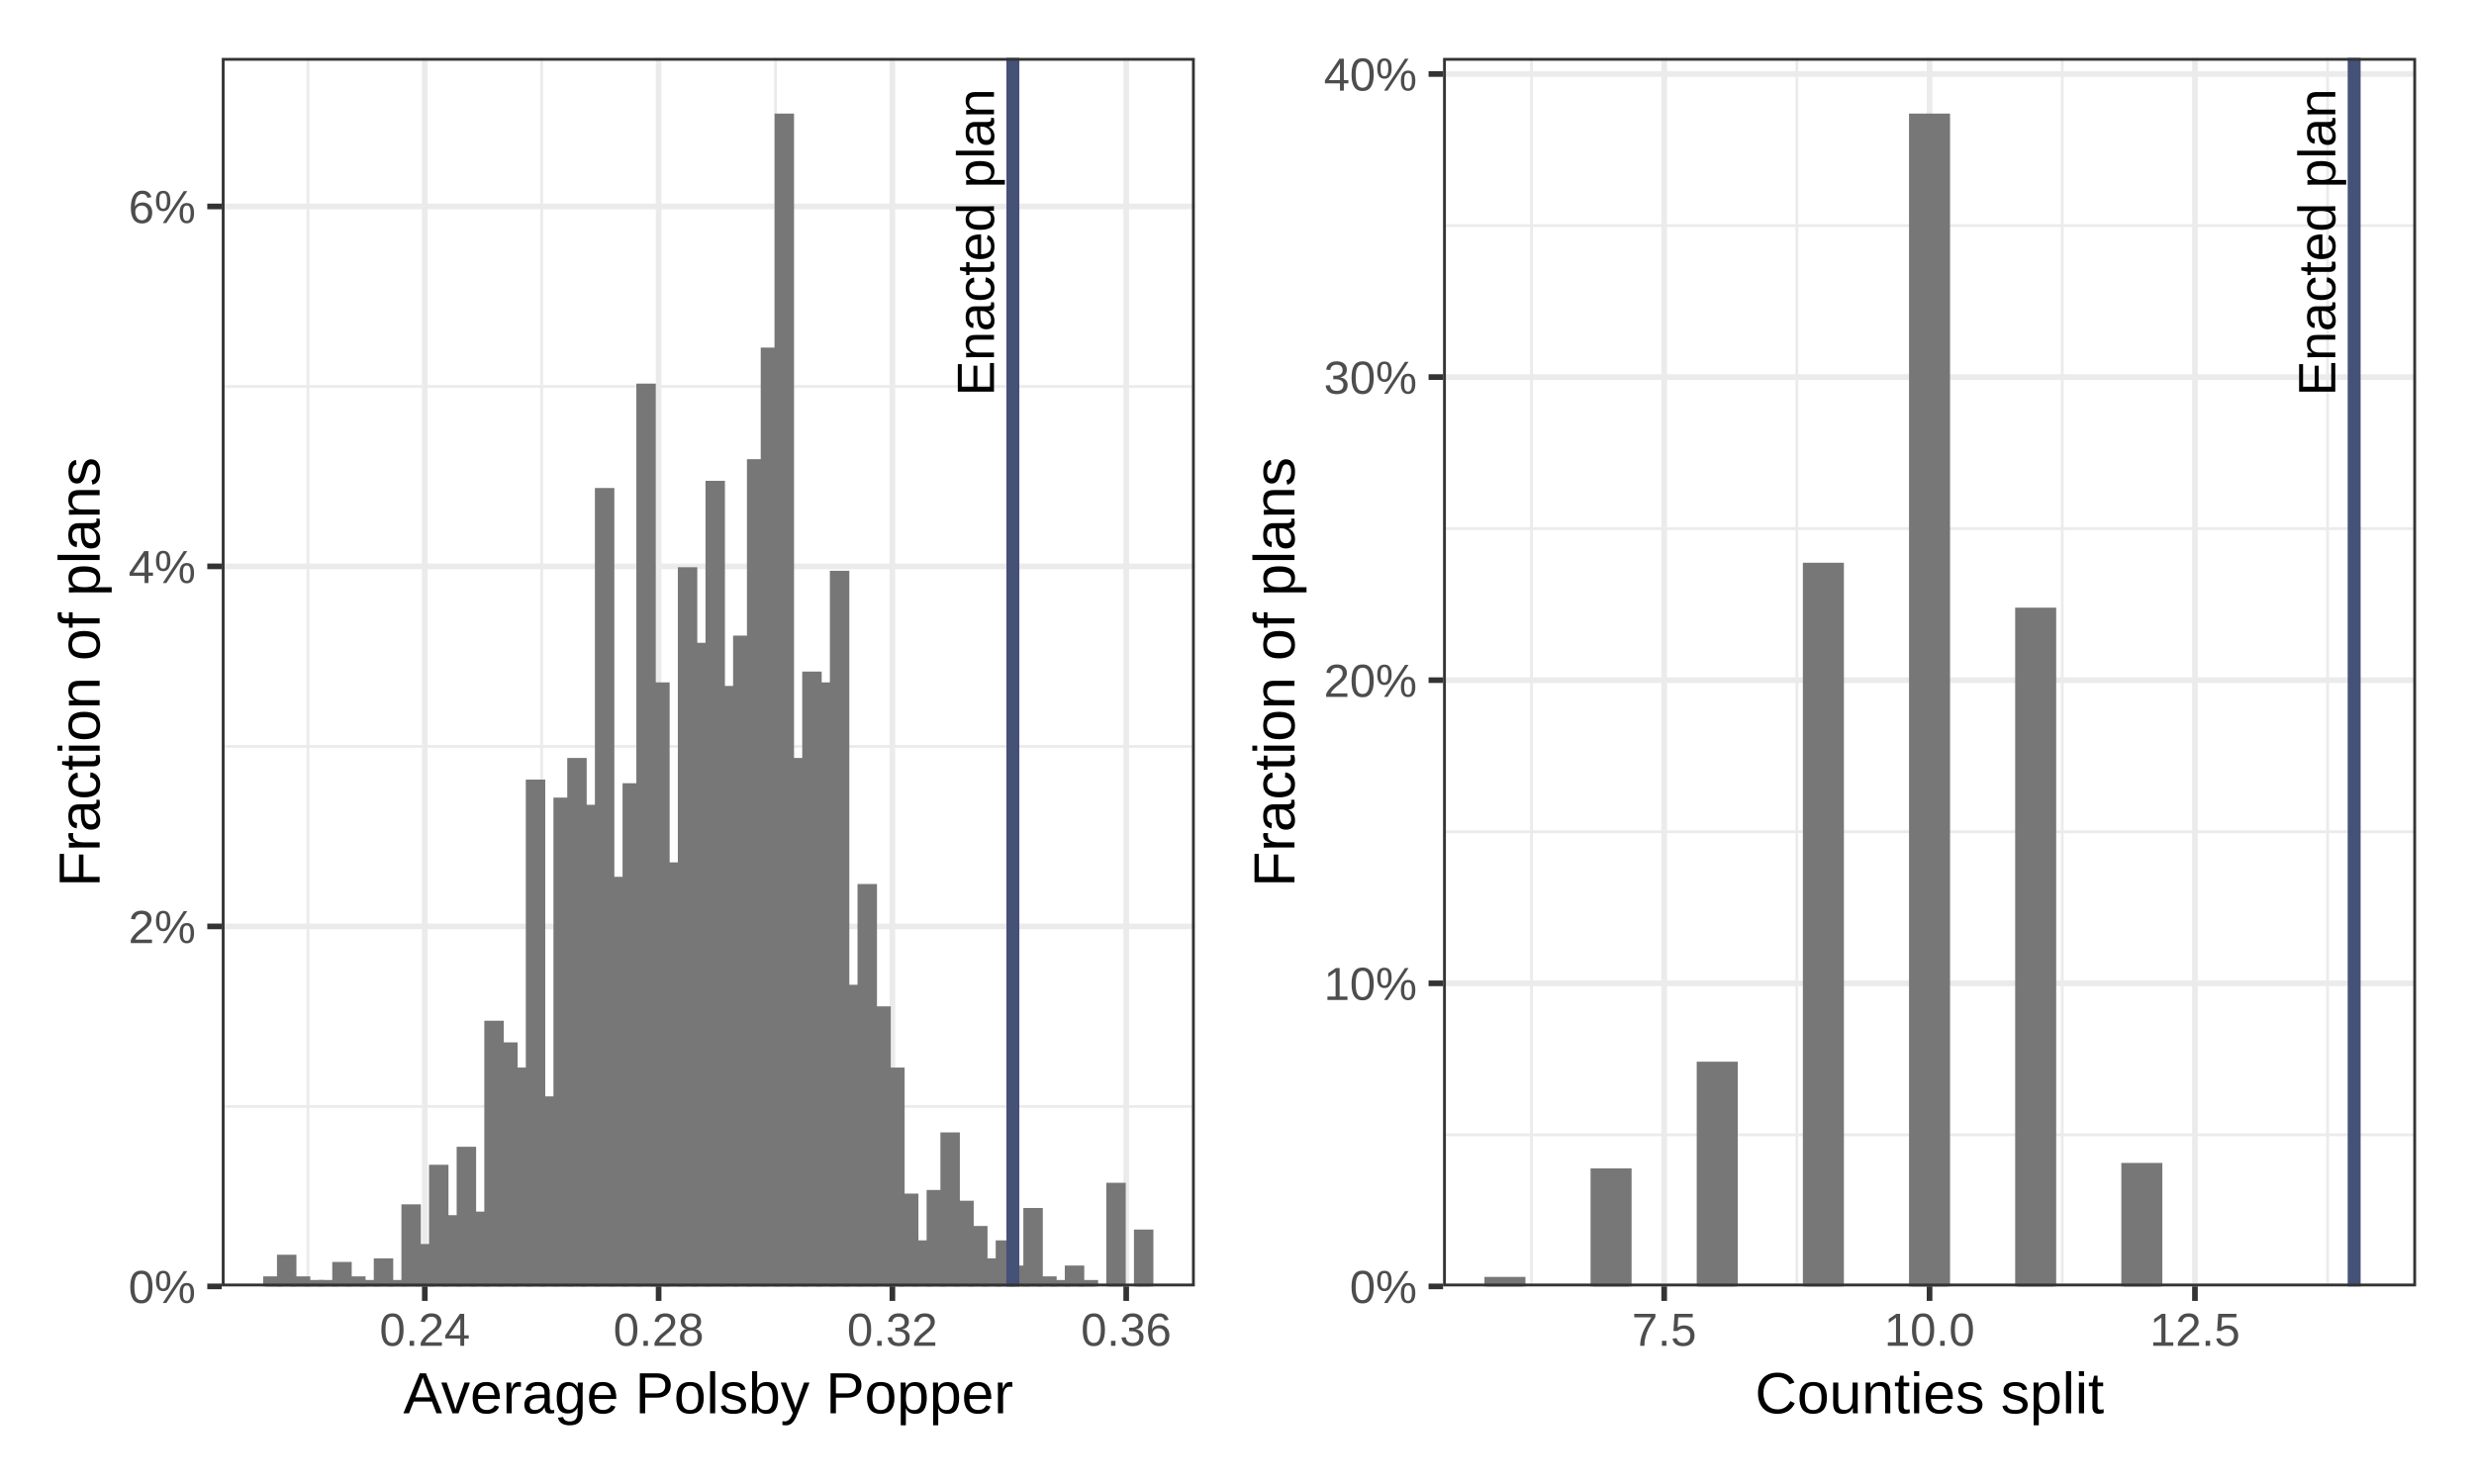
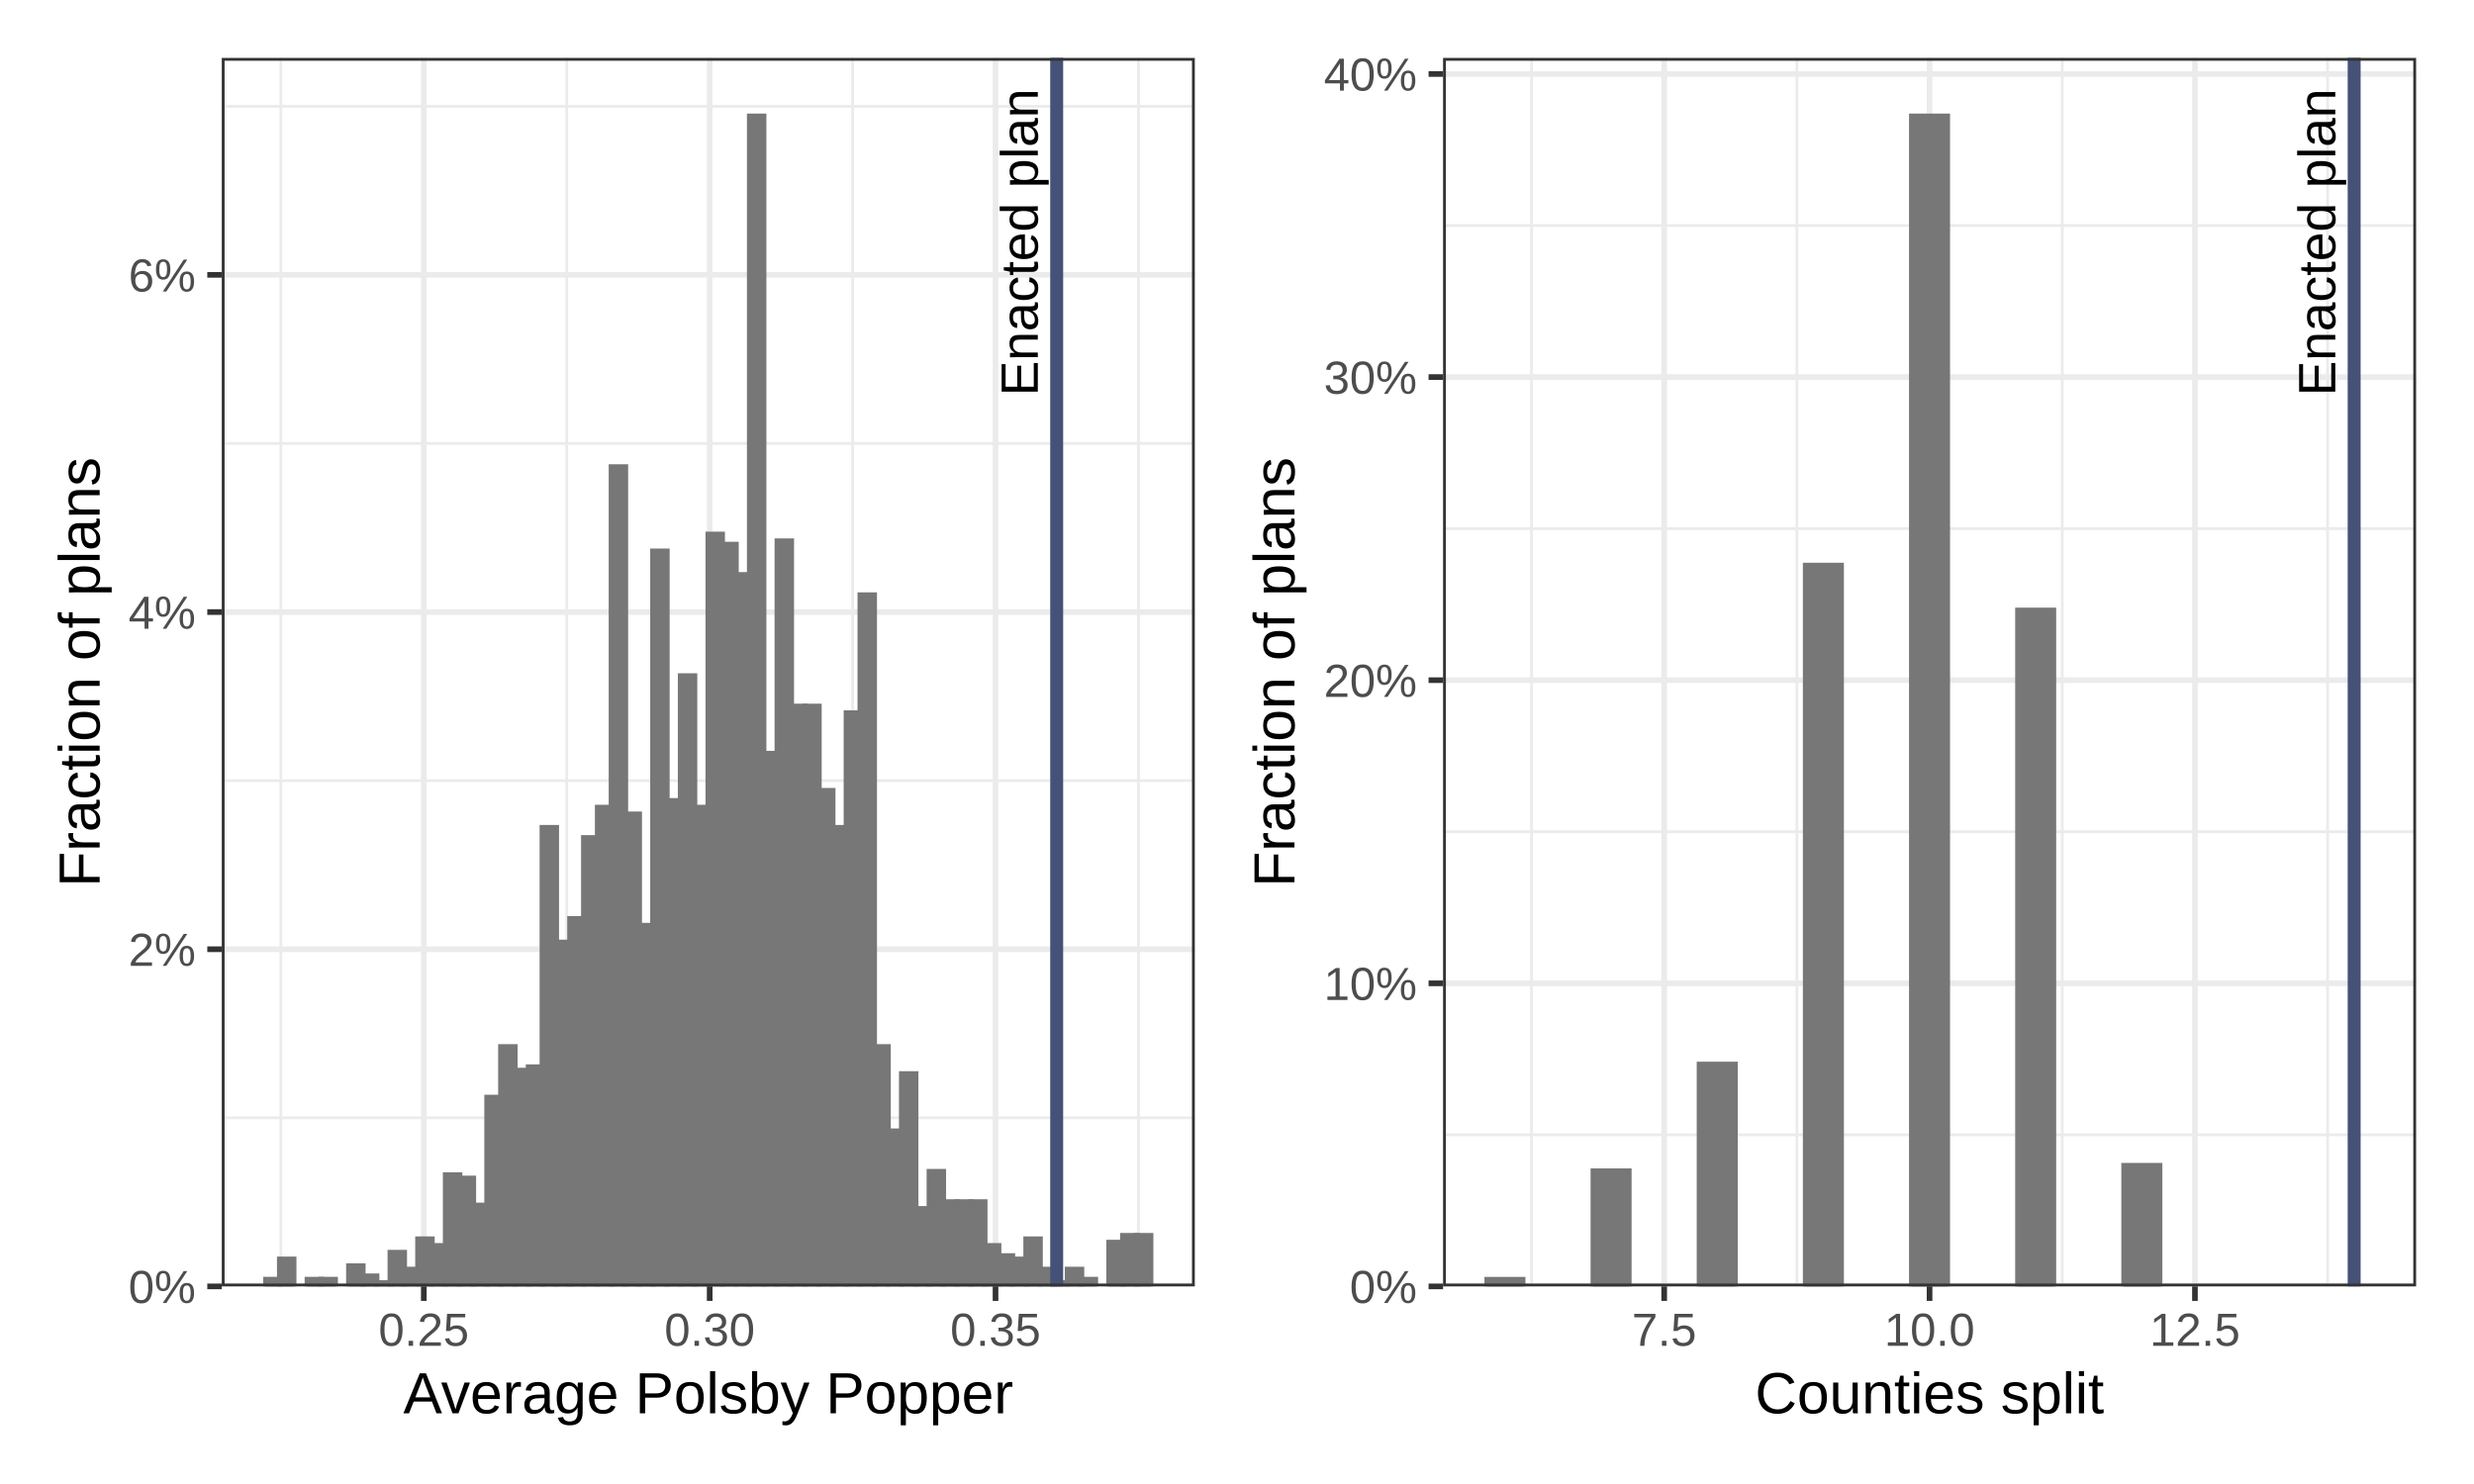
<svg xmlns="http://www.w3.org/2000/svg" class="svglite" width="468.00pt" height="280.80pt" viewBox="0 0 468.00 280.80">
  <defs>
    <style type="text/css">
    .svglite line, .svglite polyline, .svglite polygon, .svglite path, .svglite rect, .svglite circle {
      fill: none;
      stroke: #000000;
      stroke-linecap: round;
      stroke-linejoin: round;
      stroke-miterlimit: 10.00;
    }
  </style>
  </defs>
  <rect width="100%" height="100%" style="stroke: none; fill: #FFFFFF;" />
  <defs>
    <clipPath id="cpMC4wMHw0NjguMDB8MC4wMHwyODAuODA=">
      <rect x="0.00" y="0.00" width="468.00" height="280.80" />
    </clipPath>
  </defs>
  <g clip-path="url(#cpMC4wMHw0NjguMDB8MC4wMHwyODAuODA=)">
    <rect x="0" y="0" width="468.00" height="280.80" style="stroke-width: 1.07; stroke: #FFFFFF; fill: #FFFFFF;" />
  </g>
  <defs>
    <clipPath id="cpNS40OHwyMzEuNTB8NS40OHwyNzUuMzI=">
      <rect x="5.48" y="5.48" width="226.02" height="269.84" />
    </clipPath>
  </defs>
  <g clip-path="url(#cpNS40OHwyMzEuNTB8NS40OHwyNzUuMzI=)">
    <rect x="5.48" y="5.48" width="226.02" height="269.84" style="stroke-width: 1.07; stroke: #FFFFFF; fill: #FFFFFF;" />
  </g>
  <g clip-path="url(#cpMC4wMHw0NjguMDB8MC4wMHwyODAuODA=)">
</g>
  <defs>
    <clipPath id="cpNDEuOTV8MjI2LjAyfDEwLjk2fDI0My40MQ==">
      <rect x="41.95" y="10.96" width="184.07" height="232.45" />
    </clipPath>
  </defs>
  <g clip-path="url(#cpNDEuOTV8MjI2LjAyfDEwLjk2fDI0My40MQ==)">
    <rect x="41.95" y="10.96" width="184.07" height="232.45" style="stroke-width: 1.07; stroke: none; fill: #FFFFFF;" />
-     <polyline points="41.95,209.35 226.02,209.35 " style="stroke-width: 0.53; stroke: #EBEBEB; stroke-linecap: butt;" />
-     <polyline points="41.95,141.23 226.02,141.23 " style="stroke-width: 0.53; stroke: #EBEBEB; stroke-linecap: butt;" />
-     <polyline points="41.95,73.12 226.02,73.12 " style="stroke-width: 0.53; stroke: #EBEBEB; stroke-linecap: butt;" />
-     <polyline points="58.25,243.41 58.25,10.96 " style="stroke-width: 0.53; stroke: #EBEBEB; stroke-linecap: butt;" />
-     <polyline points="102.47,243.41 102.47,10.96 " style="stroke-width: 0.53; stroke: #EBEBEB; stroke-linecap: butt;" />
-     <polyline points="146.70,243.41 146.70,10.96 " style="stroke-width: 0.53; stroke: #EBEBEB; stroke-linecap: butt;" />
-     <polyline points="190.92,243.41 190.92,10.96 " style="stroke-width: 0.53; stroke: #EBEBEB; stroke-linecap: butt;" />
+     <polyline points="41.95,211.51 226.02,211.51 " style="stroke-width: 0.53; stroke: #EBEBEB; stroke-linecap: butt;" />
+     <polyline points="41.95,147.71 226.02,147.71 " style="stroke-width: 0.53; stroke: #EBEBEB; stroke-linecap: butt;" />
+     <polyline points="41.95,83.91 226.02,83.91 " style="stroke-width: 0.53; stroke: #EBEBEB; stroke-linecap: butt;" />
+     <polyline points="41.95,20.11 226.02,20.11 " style="stroke-width: 0.53; stroke: #EBEBEB; stroke-linecap: butt;" />
+     <polyline points="53.13,243.41 53.13,10.96 " style="stroke-width: 0.53; stroke: #EBEBEB; stroke-linecap: butt;" />
+     <polyline points="107.21,243.41 107.21,10.96 " style="stroke-width: 0.53; stroke: #EBEBEB; stroke-linecap: butt;" />
+     <polyline points="161.29,243.41 161.29,10.96 " style="stroke-width: 0.53; stroke: #EBEBEB; stroke-linecap: butt;" />
+     <polyline points="215.36,243.41 215.36,10.96 " style="stroke-width: 0.53; stroke: #EBEBEB; stroke-linecap: butt;" />
    <polyline points="41.95,243.41 226.02,243.41 " style="stroke-width: 1.07; stroke: #EBEBEB; stroke-linecap: butt;" />
-     <polyline points="41.95,175.29 226.02,175.29 " style="stroke-width: 1.07; stroke: #EBEBEB; stroke-linecap: butt;" />
-     <polyline points="41.95,107.17 226.02,107.17 " style="stroke-width: 1.07; stroke: #EBEBEB; stroke-linecap: butt;" />
-     <polyline points="41.95,39.06 226.02,39.06 " style="stroke-width: 1.07; stroke: #EBEBEB; stroke-linecap: butt;" />
-     <polyline points="80.36,243.41 80.36,10.96 " style="stroke-width: 1.07; stroke: #EBEBEB; stroke-linecap: butt;" />
-     <polyline points="124.59,243.41 124.59,10.96 " style="stroke-width: 1.07; stroke: #EBEBEB; stroke-linecap: butt;" />
-     <polyline points="168.81,243.41 168.81,10.96 " style="stroke-width: 1.07; stroke: #EBEBEB; stroke-linecap: butt;" />
-     <polyline points="213.04,243.41 213.04,10.96 " style="stroke-width: 1.07; stroke: #EBEBEB; stroke-linecap: butt;" />
-     <rect x="50.32" y="242.05" width="2.61" height="1.36" style="stroke-width: 1.07; stroke: #777777; stroke-linecap: square; stroke-linejoin: miter; fill: #777777;" />
-     <rect x="52.93" y="237.96" width="2.61" height="5.45" style="stroke-width: 1.07; stroke: #777777; stroke-linecap: square; stroke-linejoin: miter; fill: #777777;" />
-     <rect x="55.55" y="242.05" width="2.61" height="1.36" style="stroke-width: 1.07; stroke: #777777; stroke-linecap: square; stroke-linejoin: miter; fill: #777777;" />
-     <rect x="58.16" y="242.73" width="2.61" height="0.68" style="stroke-width: 1.07; stroke: #777777; stroke-linecap: square; stroke-linejoin: miter; fill: #777777;" />
-     <rect x="60.78" y="242.73" width="2.61" height="0.68" style="stroke-width: 1.07; stroke: #777777; stroke-linecap: square; stroke-linejoin: miter; fill: #777777;" />
-     <rect x="63.39" y="239.32" width="2.61" height="4.09" style="stroke-width: 1.07; stroke: #777777; stroke-linecap: square; stroke-linejoin: miter; fill: #777777;" />
-     <rect x="66.01" y="242.05" width="2.61" height="1.36" style="stroke-width: 1.07; stroke: #777777; stroke-linecap: square; stroke-linejoin: miter; fill: #777777;" />
-     <rect x="68.62" y="242.73" width="2.61" height="0.68" style="stroke-width: 1.07; stroke: #777777; stroke-linecap: square; stroke-linejoin: miter; fill: #777777;" />
-     <rect x="71.24" y="238.64" width="2.61" height="4.77" style="stroke-width: 1.07; stroke: #777777; stroke-linecap: square; stroke-linejoin: miter; fill: #777777;" />
-     <rect x="73.85" y="242.73" width="2.61" height="0.68" style="stroke-width: 1.07; stroke: #777777; stroke-linecap: square; stroke-linejoin: miter; fill: #777777;" />
-     <rect x="76.47" y="228.42" width="2.61" height="14.99" style="stroke-width: 1.07; stroke: #777777; stroke-linecap: square; stroke-linejoin: miter; fill: #777777;" />
-     <rect x="79.08" y="235.92" width="2.61" height="7.49" style="stroke-width: 1.07; stroke: #777777; stroke-linecap: square; stroke-linejoin: miter; fill: #777777;" />
-     <rect x="81.69" y="220.93" width="2.61" height="22.48" style="stroke-width: 1.07; stroke: #777777; stroke-linecap: square; stroke-linejoin: miter; fill: #777777;" />
-     <rect x="84.31" y="230.47" width="2.61" height="12.94" style="stroke-width: 1.07; stroke: #777777; stroke-linecap: square; stroke-linejoin: miter; fill: #777777;" />
-     <rect x="86.92" y="217.53" width="2.61" height="25.88" style="stroke-width: 1.07; stroke: #777777; stroke-linecap: square; stroke-linejoin: miter; fill: #777777;" />
-     <rect x="89.54" y="229.79" width="2.61" height="13.62" style="stroke-width: 1.07; stroke: #777777; stroke-linecap: square; stroke-linejoin: miter; fill: #777777;" />
-     <rect x="92.15" y="193.68" width="2.61" height="49.73" style="stroke-width: 1.07; stroke: #777777; stroke-linecap: square; stroke-linejoin: miter; fill: #777777;" />
-     <rect x="94.77" y="197.77" width="2.61" height="45.64" style="stroke-width: 1.07; stroke: #777777; stroke-linecap: square; stroke-linejoin: miter; fill: #777777;" />
-     <rect x="97.38" y="202.54" width="2.61" height="40.87" style="stroke-width: 1.07; stroke: #777777; stroke-linecap: square; stroke-linejoin: miter; fill: #777777;" />
-     <rect x="100.00" y="148.05" width="2.61" height="95.36" style="stroke-width: 1.07; stroke: #777777; stroke-linecap: square; stroke-linejoin: miter; fill: #777777;" />
-     <rect x="102.61" y="207.99" width="2.61" height="35.42" style="stroke-width: 1.07; stroke: #777777; stroke-linecap: square; stroke-linejoin: miter; fill: #777777;" />
-     <rect x="105.23" y="151.45" width="2.61" height="91.96" style="stroke-width: 1.07; stroke: #777777; stroke-linecap: square; stroke-linejoin: miter; fill: #777777;" />
-     <rect x="107.84" y="143.96" width="2.61" height="99.45" style="stroke-width: 1.07; stroke: #777777; stroke-linecap: square; stroke-linejoin: miter; fill: #777777;" />
-     <rect x="110.45" y="152.81" width="2.61" height="90.60" style="stroke-width: 1.07; stroke: #777777; stroke-linecap: square; stroke-linejoin: miter; fill: #777777;" />
-     <rect x="113.07" y="92.87" width="2.61" height="150.54" style="stroke-width: 1.07; stroke: #777777; stroke-linecap: square; stroke-linejoin: miter; fill: #777777;" />
-     <rect x="115.68" y="166.44" width="2.61" height="76.97" style="stroke-width: 1.07; stroke: #777777; stroke-linecap: square; stroke-linejoin: miter; fill: #777777;" />
-     <rect x="118.30" y="148.73" width="2.61" height="94.68" style="stroke-width: 1.07; stroke: #777777; stroke-linecap: square; stroke-linejoin: miter; fill: #777777;" />
-     <rect x="120.91" y="73.12" width="2.61" height="170.29" style="stroke-width: 1.07; stroke: #777777; stroke-linecap: square; stroke-linejoin: miter; fill: #777777;" />
-     <rect x="123.53" y="129.65" width="2.61" height="113.76" style="stroke-width: 1.07; stroke: #777777; stroke-linecap: square; stroke-linejoin: miter; fill: #777777;" />
-     <rect x="126.14" y="163.71" width="2.61" height="79.70" style="stroke-width: 1.07; stroke: #777777; stroke-linecap: square; stroke-linejoin: miter; fill: #777777;" />
-     <rect x="128.76" y="107.86" width="2.61" height="135.55" style="stroke-width: 1.07; stroke: #777777; stroke-linecap: square; stroke-linejoin: miter; fill: #777777;" />
-     <rect x="131.37" y="122.16" width="2.61" height="121.25" style="stroke-width: 1.07; stroke: #777777; stroke-linecap: square; stroke-linejoin: miter; fill: #777777;" />
-     <rect x="133.99" y="91.51" width="2.61" height="151.90" style="stroke-width: 1.07; stroke: #777777; stroke-linecap: square; stroke-linejoin: miter; fill: #777777;" />
-     <rect x="136.60" y="130.33" width="2.61" height="113.08" style="stroke-width: 1.07; stroke: #777777; stroke-linecap: square; stroke-linejoin: miter; fill: #777777;" />
-     <rect x="139.21" y="120.80" width="2.61" height="122.61" style="stroke-width: 1.07; stroke: #777777; stroke-linecap: square; stroke-linejoin: miter; fill: #777777;" />
-     <rect x="141.83" y="87.42" width="2.61" height="155.99" style="stroke-width: 1.07; stroke: #777777; stroke-linecap: square; stroke-linejoin: miter; fill: #777777;" />
-     <rect x="144.44" y="66.30" width="2.61" height="177.11" style="stroke-width: 1.07; stroke: #777777; stroke-linecap: square; stroke-linejoin: miter; fill: #777777;" />
-     <rect x="147.06" y="22.03" width="2.61" height="221.38" style="stroke-width: 1.07; stroke: #777777; stroke-linecap: square; stroke-linejoin: miter; fill: #777777;" />
-     <rect x="149.67" y="143.96" width="2.61" height="99.45" style="stroke-width: 1.07; stroke: #777777; stroke-linecap: square; stroke-linejoin: miter; fill: #777777;" />
-     <rect x="152.29" y="127.61" width="2.61" height="115.80" style="stroke-width: 1.07; stroke: #777777; stroke-linecap: square; stroke-linejoin: miter; fill: #777777;" />
-     <rect x="154.90" y="129.65" width="2.61" height="113.76" style="stroke-width: 1.07; stroke: #777777; stroke-linecap: square; stroke-linejoin: miter; fill: #777777;" />
-     <rect x="157.52" y="108.54" width="2.61" height="134.87" style="stroke-width: 1.07; stroke: #777777; stroke-linecap: square; stroke-linejoin: miter; fill: #777777;" />
-     <rect x="160.13" y="186.87" width="2.61" height="56.54" style="stroke-width: 1.07; stroke: #777777; stroke-linecap: square; stroke-linejoin: miter; fill: #777777;" />
-     <rect x="162.75" y="167.80" width="2.61" height="75.61" style="stroke-width: 1.07; stroke: #777777; stroke-linecap: square; stroke-linejoin: miter; fill: #777777;" />
-     <rect x="165.36" y="190.96" width="2.61" height="52.45" style="stroke-width: 1.07; stroke: #777777; stroke-linecap: square; stroke-linejoin: miter; fill: #777777;" />
-     <rect x="167.98" y="202.54" width="2.61" height="40.87" style="stroke-width: 1.07; stroke: #777777; stroke-linecap: square; stroke-linejoin: miter; fill: #777777;" />
-     <rect x="170.59" y="226.38" width="2.61" height="17.03" style="stroke-width: 1.07; stroke: #777777; stroke-linecap: square; stroke-linejoin: miter; fill: #777777;" />
-     <rect x="173.20" y="235.24" width="2.61" height="8.17" style="stroke-width: 1.07; stroke: #777777; stroke-linecap: square; stroke-linejoin: miter; fill: #777777;" />
-     <rect x="175.82" y="225.70" width="2.61" height="17.71" style="stroke-width: 1.07; stroke: #777777; stroke-linecap: square; stroke-linejoin: miter; fill: #777777;" />
-     <rect x="178.43" y="214.80" width="2.61" height="28.61" style="stroke-width: 1.07; stroke: #777777; stroke-linecap: square; stroke-linejoin: miter; fill: #777777;" />
-     <rect x="181.05" y="227.74" width="2.61" height="15.67" style="stroke-width: 1.07; stroke: #777777; stroke-linecap: square; stroke-linejoin: miter; fill: #777777;" />
-     <rect x="183.66" y="232.51" width="2.61" height="10.90" style="stroke-width: 1.07; stroke: #777777; stroke-linecap: square; stroke-linejoin: miter; fill: #777777;" />
-     <rect x="186.28" y="238.64" width="2.61" height="4.77" style="stroke-width: 1.07; stroke: #777777; stroke-linecap: square; stroke-linejoin: miter; fill: #777777;" />
-     <rect x="188.89" y="235.24" width="2.61" height="8.17" style="stroke-width: 1.07; stroke: #777777; stroke-linecap: square; stroke-linejoin: miter; fill: #777777;" />
-     <rect x="191.51" y="240.00" width="2.61" height="3.41" style="stroke-width: 1.07; stroke: #777777; stroke-linecap: square; stroke-linejoin: miter; fill: #777777;" />
-     <rect x="194.12" y="229.11" width="2.61" height="14.30" style="stroke-width: 1.07; stroke: #777777; stroke-linecap: square; stroke-linejoin: miter; fill: #777777;" />
-     <rect x="196.74" y="242.05" width="2.61" height="1.36" style="stroke-width: 1.07; stroke: #777777; stroke-linecap: square; stroke-linejoin: miter; fill: #777777;" />
-     <rect x="199.35" y="242.73" width="2.61" height="0.68" style="stroke-width: 1.07; stroke: #777777; stroke-linecap: square; stroke-linejoin: miter; fill: #777777;" />
-     <rect x="201.96" y="240.00" width="2.61" height="3.41" style="stroke-width: 1.07; stroke: #777777; stroke-linecap: square; stroke-linejoin: miter; fill: #777777;" />
-     <rect x="204.58" y="242.73" width="2.61" height="0.68" style="stroke-width: 1.07; stroke: #777777; stroke-linecap: square; stroke-linejoin: miter; fill: #777777;" />
+     <polyline points="41.95,179.61 226.02,179.61 " style="stroke-width: 1.07; stroke: #EBEBEB; stroke-linecap: butt;" />
+     <polyline points="41.95,115.81 226.02,115.81 " style="stroke-width: 1.07; stroke: #EBEBEB; stroke-linecap: butt;" />
+     <polyline points="41.95,52.01 226.02,52.01 " style="stroke-width: 1.07; stroke: #EBEBEB; stroke-linecap: butt;" />
+     <polyline points="80.17,243.41 80.17,10.96 " style="stroke-width: 1.07; stroke: #EBEBEB; stroke-linecap: butt;" />
+     <polyline points="134.25,243.41 134.25,10.96 " style="stroke-width: 1.07; stroke: #EBEBEB; stroke-linecap: butt;" />
+     <polyline points="188.32,243.41 188.32,10.96 " style="stroke-width: 1.07; stroke: #EBEBEB; stroke-linecap: butt;" />
+     <rect x="50.32" y="242.13" width="2.61" height="1.28" style="stroke-width: 1.07; stroke: #777777; stroke-linecap: square; stroke-linejoin: miter; fill: #777777;" />
+     <rect x="52.93" y="238.31" width="2.61" height="5.10" style="stroke-width: 1.07; stroke: #777777; stroke-linecap: square; stroke-linejoin: miter; fill: #777777;" />
+     <rect x="55.55" y="243.41" width="2.61" height="0.00" style="stroke-width: 1.07; stroke: #777777; stroke-linecap: square; stroke-linejoin: miter; fill: #777777;" />
+     <rect x="58.16" y="242.13" width="2.61" height="1.28" style="stroke-width: 1.07; stroke: #777777; stroke-linecap: square; stroke-linejoin: miter; fill: #777777;" />
+     <rect x="60.78" y="242.13" width="2.61" height="1.28" style="stroke-width: 1.07; stroke: #777777; stroke-linecap: square; stroke-linejoin: miter; fill: #777777;" />
+     <rect x="63.39" y="243.41" width="2.61" height="0.00" style="stroke-width: 1.07; stroke: #777777; stroke-linecap: square; stroke-linejoin: miter; fill: #777777;" />
+     <rect x="66.01" y="239.58" width="2.61" height="3.83" style="stroke-width: 1.07; stroke: #777777; stroke-linecap: square; stroke-linejoin: miter; fill: #777777;" />
+     <rect x="68.62" y="241.50" width="2.61" height="1.91" style="stroke-width: 1.07; stroke: #777777; stroke-linecap: square; stroke-linejoin: miter; fill: #777777;" />
+     <rect x="71.24" y="242.77" width="2.61" height="0.64" style="stroke-width: 1.07; stroke: #777777; stroke-linecap: square; stroke-linejoin: miter; fill: #777777;" />
+     <rect x="73.85" y="237.03" width="2.61" height="6.38" style="stroke-width: 1.07; stroke: #777777; stroke-linecap: square; stroke-linejoin: miter; fill: #777777;" />
+     <rect x="76.47" y="240.22" width="2.61" height="3.19" style="stroke-width: 1.07; stroke: #777777; stroke-linecap: square; stroke-linejoin: miter; fill: #777777;" />
+     <rect x="79.08" y="234.48" width="2.61" height="8.93" style="stroke-width: 1.07; stroke: #777777; stroke-linecap: square; stroke-linejoin: miter; fill: #777777;" />
+     <rect x="81.69" y="235.75" width="2.61" height="7.66" style="stroke-width: 1.07; stroke: #777777; stroke-linecap: square; stroke-linejoin: miter; fill: #777777;" />
+     <rect x="84.31" y="222.36" width="2.61" height="21.05" style="stroke-width: 1.07; stroke: #777777; stroke-linecap: square; stroke-linejoin: miter; fill: #777777;" />
+     <rect x="86.92" y="222.99" width="2.61" height="20.42" style="stroke-width: 1.07; stroke: #777777; stroke-linecap: square; stroke-linejoin: miter; fill: #777777;" />
+     <rect x="89.54" y="228.10" width="2.61" height="15.31" style="stroke-width: 1.07; stroke: #777777; stroke-linecap: square; stroke-linejoin: miter; fill: #777777;" />
+     <rect x="92.15" y="207.68" width="2.61" height="35.73" style="stroke-width: 1.07; stroke: #777777; stroke-linecap: square; stroke-linejoin: miter; fill: #777777;" />
+     <rect x="94.77" y="198.11" width="2.61" height="45.30" style="stroke-width: 1.07; stroke: #777777; stroke-linecap: square; stroke-linejoin: miter; fill: #777777;" />
+     <rect x="97.38" y="202.58" width="2.61" height="40.83" style="stroke-width: 1.07; stroke: #777777; stroke-linecap: square; stroke-linejoin: miter; fill: #777777;" />
+     <rect x="100.00" y="201.94" width="2.61" height="41.47" style="stroke-width: 1.07; stroke: #777777; stroke-linecap: square; stroke-linejoin: miter; fill: #777777;" />
+     <rect x="102.61" y="156.64" width="2.61" height="86.77" style="stroke-width: 1.07; stroke: #777777; stroke-linecap: square; stroke-linejoin: miter; fill: #777777;" />
+     <rect x="105.23" y="178.34" width="2.61" height="65.07" style="stroke-width: 1.07; stroke: #777777; stroke-linecap: square; stroke-linejoin: miter; fill: #777777;" />
+     <rect x="107.84" y="173.87" width="2.61" height="69.54" style="stroke-width: 1.07; stroke: #777777; stroke-linecap: square; stroke-linejoin: miter; fill: #777777;" />
+     <rect x="110.45" y="158.56" width="2.61" height="84.85" style="stroke-width: 1.07; stroke: #777777; stroke-linecap: square; stroke-linejoin: miter; fill: #777777;" />
+     <rect x="113.07" y="152.82" width="2.61" height="90.59" style="stroke-width: 1.07; stroke: #777777; stroke-linecap: square; stroke-linejoin: miter; fill: #777777;" />
+     <rect x="115.68" y="88.38" width="2.61" height="155.03" style="stroke-width: 1.07; stroke: #777777; stroke-linecap: square; stroke-linejoin: miter; fill: #777777;" />
+     <rect x="118.30" y="154.09" width="2.61" height="89.32" style="stroke-width: 1.07; stroke: #777777; stroke-linecap: square; stroke-linejoin: miter; fill: #777777;" />
+     <rect x="120.91" y="175.15" width="2.61" height="68.26" style="stroke-width: 1.07; stroke: #777777; stroke-linecap: square; stroke-linejoin: miter; fill: #777777;" />
+     <rect x="123.53" y="104.33" width="2.61" height="139.08" style="stroke-width: 1.07; stroke: #777777; stroke-linecap: square; stroke-linejoin: miter; fill: #777777;" />
+     <rect x="126.14" y="151.54" width="2.61" height="91.87" style="stroke-width: 1.07; stroke: #777777; stroke-linecap: square; stroke-linejoin: miter; fill: #777777;" />
+     <rect x="128.76" y="127.93" width="2.61" height="115.48" style="stroke-width: 1.07; stroke: #777777; stroke-linecap: square; stroke-linejoin: miter; fill: #777777;" />
+     <rect x="131.37" y="152.82" width="2.61" height="90.59" style="stroke-width: 1.07; stroke: #777777; stroke-linecap: square; stroke-linejoin: miter; fill: #777777;" />
+     <rect x="133.99" y="101.14" width="2.61" height="142.27" style="stroke-width: 1.07; stroke: #777777; stroke-linecap: square; stroke-linejoin: miter; fill: #777777;" />
+     <rect x="136.60" y="103.05" width="2.61" height="140.36" style="stroke-width: 1.07; stroke: #777777; stroke-linecap: square; stroke-linejoin: miter; fill: #777777;" />
+     <rect x="139.21" y="108.79" width="2.61" height="134.62" style="stroke-width: 1.07; stroke: #777777; stroke-linecap: square; stroke-linejoin: miter; fill: #777777;" />
+     <rect x="141.83" y="22.03" width="2.61" height="221.38" style="stroke-width: 1.07; stroke: #777777; stroke-linecap: square; stroke-linejoin: miter; fill: #777777;" />
+     <rect x="144.44" y="142.61" width="2.61" height="100.80" style="stroke-width: 1.07; stroke: #777777; stroke-linecap: square; stroke-linejoin: miter; fill: #777777;" />
+     <rect x="147.06" y="102.41" width="2.61" height="141.00" style="stroke-width: 1.07; stroke: #777777; stroke-linecap: square; stroke-linejoin: miter; fill: #777777;" />
+     <rect x="149.67" y="133.68" width="2.61" height="109.73" style="stroke-width: 1.07; stroke: #777777; stroke-linecap: square; stroke-linejoin: miter; fill: #777777;" />
+     <rect x="152.29" y="133.68" width="2.61" height="109.73" style="stroke-width: 1.07; stroke: #777777; stroke-linecap: square; stroke-linejoin: miter; fill: #777777;" />
+     <rect x="154.90" y="149.63" width="2.61" height="93.78" style="stroke-width: 1.07; stroke: #777777; stroke-linecap: square; stroke-linejoin: miter; fill: #777777;" />
+     <rect x="157.52" y="156.64" width="2.61" height="86.77" style="stroke-width: 1.07; stroke: #777777; stroke-linecap: square; stroke-linejoin: miter; fill: #777777;" />
+     <rect x="160.13" y="134.95" width="2.61" height="108.46" style="stroke-width: 1.07; stroke: #777777; stroke-linecap: square; stroke-linejoin: miter; fill: #777777;" />
+     <rect x="162.75" y="112.62" width="2.61" height="130.79" style="stroke-width: 1.07; stroke: #777777; stroke-linecap: square; stroke-linejoin: miter; fill: #777777;" />
+     <rect x="165.36" y="198.11" width="2.61" height="45.30" style="stroke-width: 1.07; stroke: #777777; stroke-linecap: square; stroke-linejoin: miter; fill: #777777;" />
+     <rect x="167.98" y="214.06" width="2.61" height="29.35" style="stroke-width: 1.07; stroke: #777777; stroke-linecap: square; stroke-linejoin: miter; fill: #777777;" />
+     <rect x="170.59" y="203.22" width="2.61" height="40.19" style="stroke-width: 1.07; stroke: #777777; stroke-linecap: square; stroke-linejoin: miter; fill: #777777;" />
+     <rect x="173.20" y="228.74" width="2.61" height="14.67" style="stroke-width: 1.07; stroke: #777777; stroke-linecap: square; stroke-linejoin: miter; fill: #777777;" />
+     <rect x="175.82" y="221.72" width="2.61" height="21.69" style="stroke-width: 1.07; stroke: #777777; stroke-linecap: square; stroke-linejoin: miter; fill: #777777;" />
+     <rect x="178.43" y="227.46" width="2.61" height="15.95" style="stroke-width: 1.07; stroke: #777777; stroke-linecap: square; stroke-linejoin: miter; fill: #777777;" />
+     <rect x="181.05" y="227.46" width="2.61" height="15.95" style="stroke-width: 1.07; stroke: #777777; stroke-linecap: square; stroke-linejoin: miter; fill: #777777;" />
+     <rect x="183.66" y="227.46" width="2.61" height="15.95" style="stroke-width: 1.07; stroke: #777777; stroke-linecap: square; stroke-linejoin: miter; fill: #777777;" />
+     <rect x="186.28" y="235.75" width="2.61" height="7.66" style="stroke-width: 1.07; stroke: #777777; stroke-linecap: square; stroke-linejoin: miter; fill: #777777;" />
+     <rect x="188.89" y="237.67" width="2.61" height="5.74" style="stroke-width: 1.07; stroke: #777777; stroke-linecap: square; stroke-linejoin: miter; fill: #777777;" />
+     <rect x="191.51" y="238.31" width="2.61" height="5.10" style="stroke-width: 1.07; stroke: #777777; stroke-linecap: square; stroke-linejoin: miter; fill: #777777;" />
+     <rect x="194.12" y="234.48" width="2.61" height="8.93" style="stroke-width: 1.07; stroke: #777777; stroke-linecap: square; stroke-linejoin: miter; fill: #777777;" />
+     <rect x="196.74" y="240.22" width="2.61" height="3.19" style="stroke-width: 1.07; stroke: #777777; stroke-linecap: square; stroke-linejoin: miter; fill: #777777;" />
+     <rect x="199.35" y="242.77" width="2.61" height="0.64" style="stroke-width: 1.07; stroke: #777777; stroke-linecap: square; stroke-linejoin: miter; fill: #777777;" />
+     <rect x="201.96" y="240.22" width="2.61" height="3.19" style="stroke-width: 1.07; stroke: #777777; stroke-linecap: square; stroke-linejoin: miter; fill: #777777;" />
+     <rect x="204.58" y="242.13" width="2.61" height="1.28" style="stroke-width: 1.07; stroke: #777777; stroke-linecap: square; stroke-linejoin: miter; fill: #777777;" />
    <rect x="207.19" y="243.41" width="2.61" height="0.00" style="stroke-width: 1.07; stroke: #777777; stroke-linecap: square; stroke-linejoin: miter; fill: #777777;" />
-     <rect x="209.81" y="224.34" width="2.61" height="19.07" style="stroke-width: 1.07; stroke: #777777; stroke-linecap: square; stroke-linejoin: miter; fill: #777777;" />
-     <rect x="212.42" y="243.41" width="2.61" height="0.00" style="stroke-width: 1.07; stroke: #777777; stroke-linecap: square; stroke-linejoin: miter; fill: #777777;" />
-     <rect x="215.04" y="233.19" width="2.61" height="10.22" style="stroke-width: 1.07; stroke: #777777; stroke-linecap: square; stroke-linejoin: miter; fill: #777777;" />
-     <line x1="191.60" y1="243.41" x2="191.60" y2="10.96" style="stroke-width: 2.45; stroke: #465177; stroke-linecap: butt;" />
-     <text transform="translate(188.03,16.77) rotate(-90)" text-anchor="end" style="font-size: 9.96px; font-family: Arial;" textLength="58.11px" lengthAdjust="spacingAndGlyphs">Enacted plan</text>
+     <rect x="209.81" y="235.12" width="2.61" height="8.29" style="stroke-width: 1.07; stroke: #777777; stroke-linecap: square; stroke-linejoin: miter; fill: #777777;" />
+     <rect x="212.42" y="233.84" width="2.61" height="9.57" style="stroke-width: 1.07; stroke: #777777; stroke-linecap: square; stroke-linejoin: miter; fill: #777777;" />
+     <rect x="215.04" y="233.84" width="2.61" height="9.57" style="stroke-width: 1.07; stroke: #777777; stroke-linecap: square; stroke-linejoin: miter; fill: #777777;" />
+     <line x1="199.89" y1="243.41" x2="199.89" y2="10.96" style="stroke-width: 2.45; stroke: #465177; stroke-linecap: butt;" />
+     <text transform="translate(196.32,16.77) rotate(-90)" text-anchor="end" style="font-size: 9.96px; font-family: Arial;" textLength="58.11px" lengthAdjust="spacingAndGlyphs">Enacted plan</text>
    <rect x="41.95" y="10.96" width="184.07" height="232.45" style="stroke-width: 1.07; stroke: #333333;" />
  </g>
  <g clip-path="url(#cpMC4wMHw0NjguMDB8MC4wMHwyODAuODA=)">
    <text x="37.02" y="246.56" text-anchor="end" style="font-size: 8.80px; fill: #4D4D4D; font-family: Arial;" textLength="12.72px" lengthAdjust="spacingAndGlyphs">0%</text>
-     <text x="37.02" y="178.45" text-anchor="end" style="font-size: 8.80px; fill: #4D4D4D; font-family: Arial;" textLength="12.72px" lengthAdjust="spacingAndGlyphs">2%</text>
-     <text x="37.02" y="110.33" text-anchor="end" style="font-size: 8.80px; fill: #4D4D4D; font-family: Arial;" textLength="12.72px" lengthAdjust="spacingAndGlyphs">4%</text>
-     <text x="37.02" y="42.21" text-anchor="end" style="font-size: 8.80px; fill: #4D4D4D; font-family: Arial;" textLength="12.72px" lengthAdjust="spacingAndGlyphs">6%</text>
+     <text x="37.02" y="182.76" text-anchor="end" style="font-size: 8.80px; fill: #4D4D4D; font-family: Arial;" textLength="12.72px" lengthAdjust="spacingAndGlyphs">2%</text>
+     <text x="37.02" y="118.97" text-anchor="end" style="font-size: 8.80px; fill: #4D4D4D; font-family: Arial;" textLength="12.72px" lengthAdjust="spacingAndGlyphs">4%</text>
+     <text x="37.02" y="55.17" text-anchor="end" style="font-size: 8.80px; fill: #4D4D4D; font-family: Arial;" textLength="12.72px" lengthAdjust="spacingAndGlyphs">6%</text>
    <polyline points="39.21,243.41 41.95,243.41 " style="stroke-width: 1.07; stroke: #333333; stroke-linecap: butt;" />
-     <polyline points="39.21,175.29 41.95,175.29 " style="stroke-width: 1.07; stroke: #333333; stroke-linecap: butt;" />
-     <polyline points="39.21,107.17 41.95,107.17 " style="stroke-width: 1.07; stroke: #333333; stroke-linecap: butt;" />
-     <polyline points="39.21,39.06 41.95,39.06 " style="stroke-width: 1.07; stroke: #333333; stroke-linecap: butt;" />
-     <polyline points="80.36,246.15 80.36,243.41 " style="stroke-width: 1.07; stroke: #333333; stroke-linecap: butt;" />
-     <polyline points="124.59,246.15 124.59,243.41 " style="stroke-width: 1.07; stroke: #333333; stroke-linecap: butt;" />
-     <polyline points="168.81,246.15 168.81,243.41 " style="stroke-width: 1.07; stroke: #333333; stroke-linecap: butt;" />
-     <polyline points="213.04,246.15 213.04,243.41 " style="stroke-width: 1.07; stroke: #333333; stroke-linecap: butt;" />
-     <text x="80.36" y="254.65" text-anchor="middle" style="font-size: 8.80px; fill: #4D4D4D; font-family: Arial;" textLength="17.13px" lengthAdjust="spacingAndGlyphs">0.24</text>
-     <text x="124.59" y="254.65" text-anchor="middle" style="font-size: 8.80px; fill: #4D4D4D; font-family: Arial;" textLength="17.13px" lengthAdjust="spacingAndGlyphs">0.28</text>
-     <text x="168.81" y="254.65" text-anchor="middle" style="font-size: 8.80px; fill: #4D4D4D; font-family: Arial;" textLength="17.13px" lengthAdjust="spacingAndGlyphs">0.32</text>
-     <text x="213.04" y="254.65" text-anchor="middle" style="font-size: 8.80px; fill: #4D4D4D; font-family: Arial;" textLength="17.13px" lengthAdjust="spacingAndGlyphs">0.36</text>
+     <polyline points="39.21,179.61 41.95,179.61 " style="stroke-width: 1.07; stroke: #333333; stroke-linecap: butt;" />
+     <polyline points="39.21,115.81 41.95,115.81 " style="stroke-width: 1.07; stroke: #333333; stroke-linecap: butt;" />
+     <polyline points="39.21,52.01 41.95,52.01 " style="stroke-width: 1.07; stroke: #333333; stroke-linecap: butt;" />
+     <polyline points="80.17,246.15 80.17,243.41 " style="stroke-width: 1.07; stroke: #333333; stroke-linecap: butt;" />
+     <polyline points="134.25,246.15 134.25,243.41 " style="stroke-width: 1.07; stroke: #333333; stroke-linecap: butt;" />
+     <polyline points="188.32,246.15 188.32,243.41 " style="stroke-width: 1.07; stroke: #333333; stroke-linecap: butt;" />
+     <text x="80.17" y="254.65" text-anchor="middle" style="font-size: 8.80px; fill: #4D4D4D; font-family: Arial;" textLength="17.13px" lengthAdjust="spacingAndGlyphs">0.25</text>
+     <text x="134.25" y="254.65" text-anchor="middle" style="font-size: 8.80px; fill: #4D4D4D; font-family: Arial;" textLength="17.13px" lengthAdjust="spacingAndGlyphs">0.30</text>
+     <text x="188.32" y="254.65" text-anchor="middle" style="font-size: 8.80px; fill: #4D4D4D; font-family: Arial;" textLength="17.13px" lengthAdjust="spacingAndGlyphs">0.35</text>
    <text x="133.99" y="267.42" text-anchor="middle" style="font-size: 11.00px; font-family: Arial;" textLength="115.59px" lengthAdjust="spacingAndGlyphs">Average Polsby Popper</text>
    <text transform="translate(18.85,127.18) rotate(-90)" text-anchor="middle" style="font-size: 11.00px; font-family: Arial;" textLength="81.32px" lengthAdjust="spacingAndGlyphs">Fraction of plans</text>
  </g>
  <defs>
    <clipPath id="cpMjMxLjUwfDQ2Mi41Mnw1LjQ4fDI3NS4zMg==">
      <rect x="231.50" y="5.48" width="231.02" height="269.84" />
    </clipPath>
  </defs>
  <g clip-path="url(#cpMjMxLjUwfDQ2Mi41Mnw1LjQ4fDI3NS4zMg==)">
    <rect x="231.50" y="5.48" width="231.02" height="269.84" style="stroke-width: 1.07; stroke: #FFFFFF; fill: #FFFFFF;" />
  </g>
  <g clip-path="url(#cpMC4wMHw0NjguMDB8MC4wMHwyODAuODA=)">
</g>
  <defs>
    <clipPath id="cpMjcyLjk4fDQ1Ny4wNHwxMC45NnwyNDMuNDE=">
      <rect x="272.98" y="10.96" width="184.07" height="232.45" />
    </clipPath>
  </defs>
  <g clip-path="url(#cpMjcyLjk4fDQ1Ny4wNHwxMC45NnwyNDMuNDE=)">
    <rect x="272.98" y="10.96" width="184.07" height="232.45" style="stroke-width: 1.07; stroke: none; fill: #FFFFFF;" />
    <polyline points="272.98,214.73 457.04,214.73 " style="stroke-width: 0.53; stroke: #EBEBEB; stroke-linecap: butt;" />
    <polyline points="272.98,157.38 457.04,157.38 " style="stroke-width: 0.53; stroke: #EBEBEB; stroke-linecap: butt;" />
    <polyline points="272.98,100.03 457.04,100.03 " style="stroke-width: 0.53; stroke: #EBEBEB; stroke-linecap: butt;" />
    <polyline points="272.98,42.68 457.04,42.68 " style="stroke-width: 0.53; stroke: #EBEBEB; stroke-linecap: butt;" />
    <polyline points="289.71,243.41 289.71,10.96 " style="stroke-width: 0.53; stroke: #EBEBEB; stroke-linecap: butt;" />
    <polyline points="339.91,243.41 339.91,10.96 " style="stroke-width: 0.53; stroke: #EBEBEB; stroke-linecap: butt;" />
    <polyline points="390.11,243.41 390.11,10.96 " style="stroke-width: 0.53; stroke: #EBEBEB; stroke-linecap: butt;" />
    <polyline points="440.31,243.41 440.31,10.96 " style="stroke-width: 0.53; stroke: #EBEBEB; stroke-linecap: butt;" />
    <polyline points="272.98,243.41 457.04,243.41 " style="stroke-width: 1.07; stroke: #EBEBEB; stroke-linecap: butt;" />
    <polyline points="272.98,186.06 457.04,186.06 " style="stroke-width: 1.07; stroke: #EBEBEB; stroke-linecap: butt;" />
    <polyline points="272.98,128.70 457.04,128.70 " style="stroke-width: 1.07; stroke: #EBEBEB; stroke-linecap: butt;" />
    <polyline points="272.98,71.35 457.04,71.35 " style="stroke-width: 1.07; stroke: #EBEBEB; stroke-linecap: butt;" />
    <polyline points="272.98,14.00 457.04,14.00 " style="stroke-width: 1.07; stroke: #EBEBEB; stroke-linecap: butt;" />
    <polyline points="314.81,243.41 314.81,10.96 " style="stroke-width: 1.07; stroke: #EBEBEB; stroke-linecap: butt;" />
    <polyline points="365.01,243.41 365.01,10.96 " style="stroke-width: 1.07; stroke: #EBEBEB; stroke-linecap: butt;" />
    <polyline points="415.21,243.41 415.21,10.96 " style="stroke-width: 1.07; stroke: #EBEBEB; stroke-linecap: butt;" />
    <rect x="281.34" y="242.15" width="6.69" height="1.26" style="stroke-width: 1.07; stroke: #777777; stroke-linecap: square; stroke-linejoin: miter; fill: #777777;" />
    <rect x="288.04" y="243.41" width="6.69" height="0.00" style="stroke-width: 1.07; stroke: #777777; stroke-linecap: square; stroke-linejoin: miter; fill: #777777;" />
    <rect x="294.73" y="243.41" width="6.69" height="0.00" style="stroke-width: 1.07; stroke: #777777; stroke-linecap: square; stroke-linejoin: miter; fill: #777777;" />
    <rect x="301.42" y="221.62" width="6.69" height="21.79" style="stroke-width: 1.07; stroke: #777777; stroke-linecap: square; stroke-linejoin: miter; fill: #777777;" />
    <rect x="308.12" y="243.41" width="6.69" height="0.00" style="stroke-width: 1.07; stroke: #777777; stroke-linecap: square; stroke-linejoin: miter; fill: #777777;" />
    <rect x="314.81" y="243.41" width="6.69" height="0.00" style="stroke-width: 1.07; stroke: #777777; stroke-linecap: square; stroke-linejoin: miter; fill: #777777;" />
    <rect x="321.50" y="201.43" width="6.69" height="41.98" style="stroke-width: 1.07; stroke: #777777; stroke-linecap: square; stroke-linejoin: miter; fill: #777777;" />
    <rect x="328.20" y="243.41" width="6.69" height="0.00" style="stroke-width: 1.07; stroke: #777777; stroke-linecap: square; stroke-linejoin: miter; fill: #777777;" />
    <rect x="334.89" y="243.41" width="6.69" height="0.00" style="stroke-width: 1.07; stroke: #777777; stroke-linecap: square; stroke-linejoin: miter; fill: #777777;" />
    <rect x="341.58" y="107.02" width="6.69" height="136.38" style="stroke-width: 1.07; stroke: #777777; stroke-linecap: square; stroke-linejoin: miter; fill: #777777;" />
    <rect x="348.28" y="243.41" width="6.69" height="0.00" style="stroke-width: 1.07; stroke: #777777; stroke-linecap: square; stroke-linejoin: miter; fill: #777777;" />
    <rect x="354.97" y="243.41" width="6.69" height="0.00" style="stroke-width: 1.07; stroke: #777777; stroke-linecap: square; stroke-linejoin: miter; fill: #777777;" />
    <rect x="361.66" y="22.03" width="6.69" height="221.38" style="stroke-width: 1.07; stroke: #777777; stroke-linecap: square; stroke-linejoin: miter; fill: #777777;" />
    <rect x="368.36" y="243.41" width="6.69" height="0.00" style="stroke-width: 1.07; stroke: #777777; stroke-linecap: square; stroke-linejoin: miter; fill: #777777;" />
    <rect x="375.05" y="243.41" width="6.69" height="0.00" style="stroke-width: 1.07; stroke: #777777; stroke-linecap: square; stroke-linejoin: miter; fill: #777777;" />
    <rect x="381.74" y="115.51" width="6.69" height="127.90" style="stroke-width: 1.07; stroke: #777777; stroke-linecap: square; stroke-linejoin: miter; fill: #777777;" />
    <rect x="388.43" y="243.41" width="6.69" height="0.00" style="stroke-width: 1.07; stroke: #777777; stroke-linecap: square; stroke-linejoin: miter; fill: #777777;" />
    <rect x="395.13" y="243.41" width="6.69" height="0.00" style="stroke-width: 1.07; stroke: #777777; stroke-linecap: square; stroke-linejoin: miter; fill: #777777;" />
    <rect x="401.82" y="220.58" width="6.69" height="22.83" style="stroke-width: 1.07; stroke: #777777; stroke-linecap: square; stroke-linejoin: miter; fill: #777777;" />
    <rect x="408.51" y="243.41" width="6.69" height="0.00" style="stroke-width: 1.07; stroke: #777777; stroke-linecap: square; stroke-linejoin: miter; fill: #777777;" />
    <rect x="415.21" y="243.41" width="6.69" height="0.00" style="stroke-width: 1.07; stroke: #777777; stroke-linecap: square; stroke-linejoin: miter; fill: #777777;" />
    <rect x="421.90" y="243.41" width="6.69" height="0.00" style="stroke-width: 1.07; stroke: #777777; stroke-linecap: square; stroke-linejoin: miter; fill: #777777;" />
    <rect x="428.59" y="243.41" width="6.69" height="0.00" style="stroke-width: 1.07; stroke: #777777; stroke-linecap: square; stroke-linejoin: miter; fill: #777777;" />
    <rect x="435.29" y="243.41" width="6.69" height="0.00" style="stroke-width: 1.07; stroke: #777777; stroke-linecap: square; stroke-linejoin: miter; fill: #777777;" />
    <rect x="441.98" y="243.41" width="6.69" height="0.00" style="stroke-width: 1.07; stroke: #777777; stroke-linecap: square; stroke-linejoin: miter; fill: #777777;" />
    <line x1="445.33" y1="243.41" x2="445.33" y2="10.96" style="stroke-width: 2.45; stroke: #465177; stroke-linecap: butt;" />
    <text transform="translate(441.76,16.77) rotate(-90)" text-anchor="end" style="font-size: 9.96px; font-family: Arial;" textLength="58.11px" lengthAdjust="spacingAndGlyphs">Enacted plan</text>
    <rect x="272.98" y="10.96" width="184.07" height="232.45" style="stroke-width: 1.07; stroke: #333333;" />
  </g>
  <g clip-path="url(#cpMC4wMHw0NjguMDB8MC4wMHwyODAuODA=)">
    <text x="268.04" y="246.56" text-anchor="end" style="font-size: 8.80px; fill: #4D4D4D; font-family: Arial;" textLength="12.72px" lengthAdjust="spacingAndGlyphs">0%</text>
    <text x="268.04" y="189.21" text-anchor="end" style="font-size: 8.80px; fill: #4D4D4D; font-family: Arial;" textLength="17.61px" lengthAdjust="spacingAndGlyphs">10%</text>
    <text x="268.04" y="131.86" text-anchor="end" style="font-size: 8.80px; fill: #4D4D4D; font-family: Arial;" textLength="17.61px" lengthAdjust="spacingAndGlyphs">20%</text>
    <text x="268.04" y="74.51" text-anchor="end" style="font-size: 8.80px; fill: #4D4D4D; font-family: Arial;" textLength="17.61px" lengthAdjust="spacingAndGlyphs">30%</text>
    <text x="268.04" y="17.15" text-anchor="end" style="font-size: 8.80px; fill: #4D4D4D; font-family: Arial;" textLength="17.61px" lengthAdjust="spacingAndGlyphs">40%</text>
    <polyline points="270.24,243.41 272.98,243.41 " style="stroke-width: 1.07; stroke: #333333; stroke-linecap: butt;" />
    <polyline points="270.24,186.06 272.98,186.06 " style="stroke-width: 1.07; stroke: #333333; stroke-linecap: butt;" />
    <polyline points="270.24,128.70 272.98,128.70 " style="stroke-width: 1.07; stroke: #333333; stroke-linecap: butt;" />
    <polyline points="270.24,71.35 272.98,71.35 " style="stroke-width: 1.07; stroke: #333333; stroke-linecap: butt;" />
    <polyline points="270.24,14.00 272.98,14.00 " style="stroke-width: 1.07; stroke: #333333; stroke-linecap: butt;" />
    <polyline points="314.81,246.15 314.81,243.41 " style="stroke-width: 1.07; stroke: #333333; stroke-linecap: butt;" />
    <polyline points="365.01,246.15 365.01,243.41 " style="stroke-width: 1.07; stroke: #333333; stroke-linecap: butt;" />
    <polyline points="415.21,246.15 415.21,243.41 " style="stroke-width: 1.07; stroke: #333333; stroke-linecap: butt;" />
    <text x="314.81" y="254.65" text-anchor="middle" style="font-size: 8.80px; fill: #4D4D4D; font-family: Arial;" textLength="12.23px" lengthAdjust="spacingAndGlyphs">7.5</text>
    <text x="365.01" y="254.65" text-anchor="middle" style="font-size: 8.80px; fill: #4D4D4D; font-family: Arial;" textLength="17.13px" lengthAdjust="spacingAndGlyphs">10.0</text>
    <text x="415.21" y="254.65" text-anchor="middle" style="font-size: 8.80px; fill: #4D4D4D; font-family: Arial;" textLength="17.13px" lengthAdjust="spacingAndGlyphs">12.5</text>
    <text x="365.01" y="267.42" text-anchor="middle" style="font-size: 11.00px; font-family: Arial;" textLength="66.02px" lengthAdjust="spacingAndGlyphs">Counties split</text>
    <text transform="translate(244.87,127.18) rotate(-90)" text-anchor="middle" style="font-size: 11.00px; font-family: Arial;" textLength="81.32px" lengthAdjust="spacingAndGlyphs">Fraction of plans</text>
  </g>
</svg>
